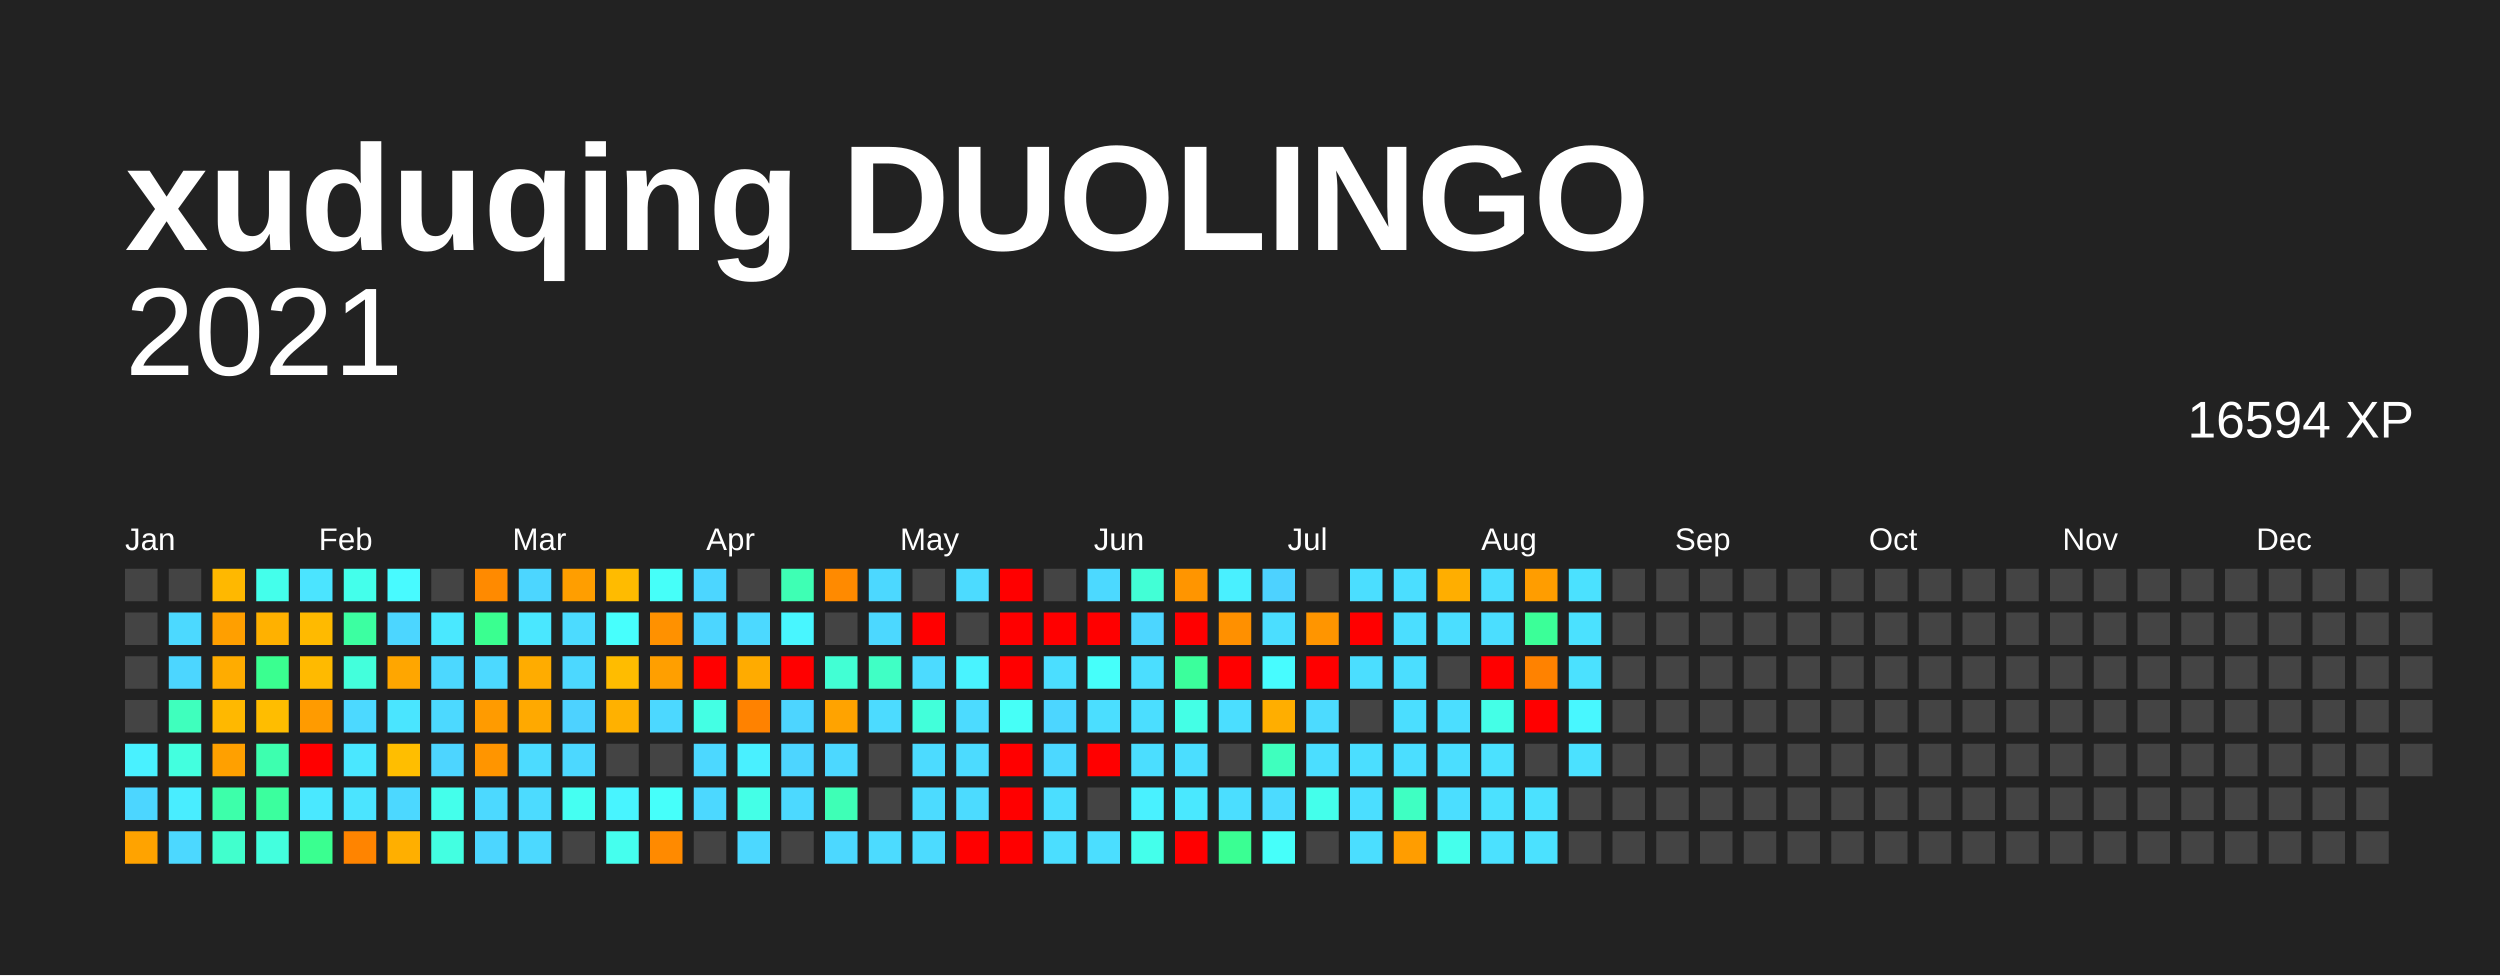
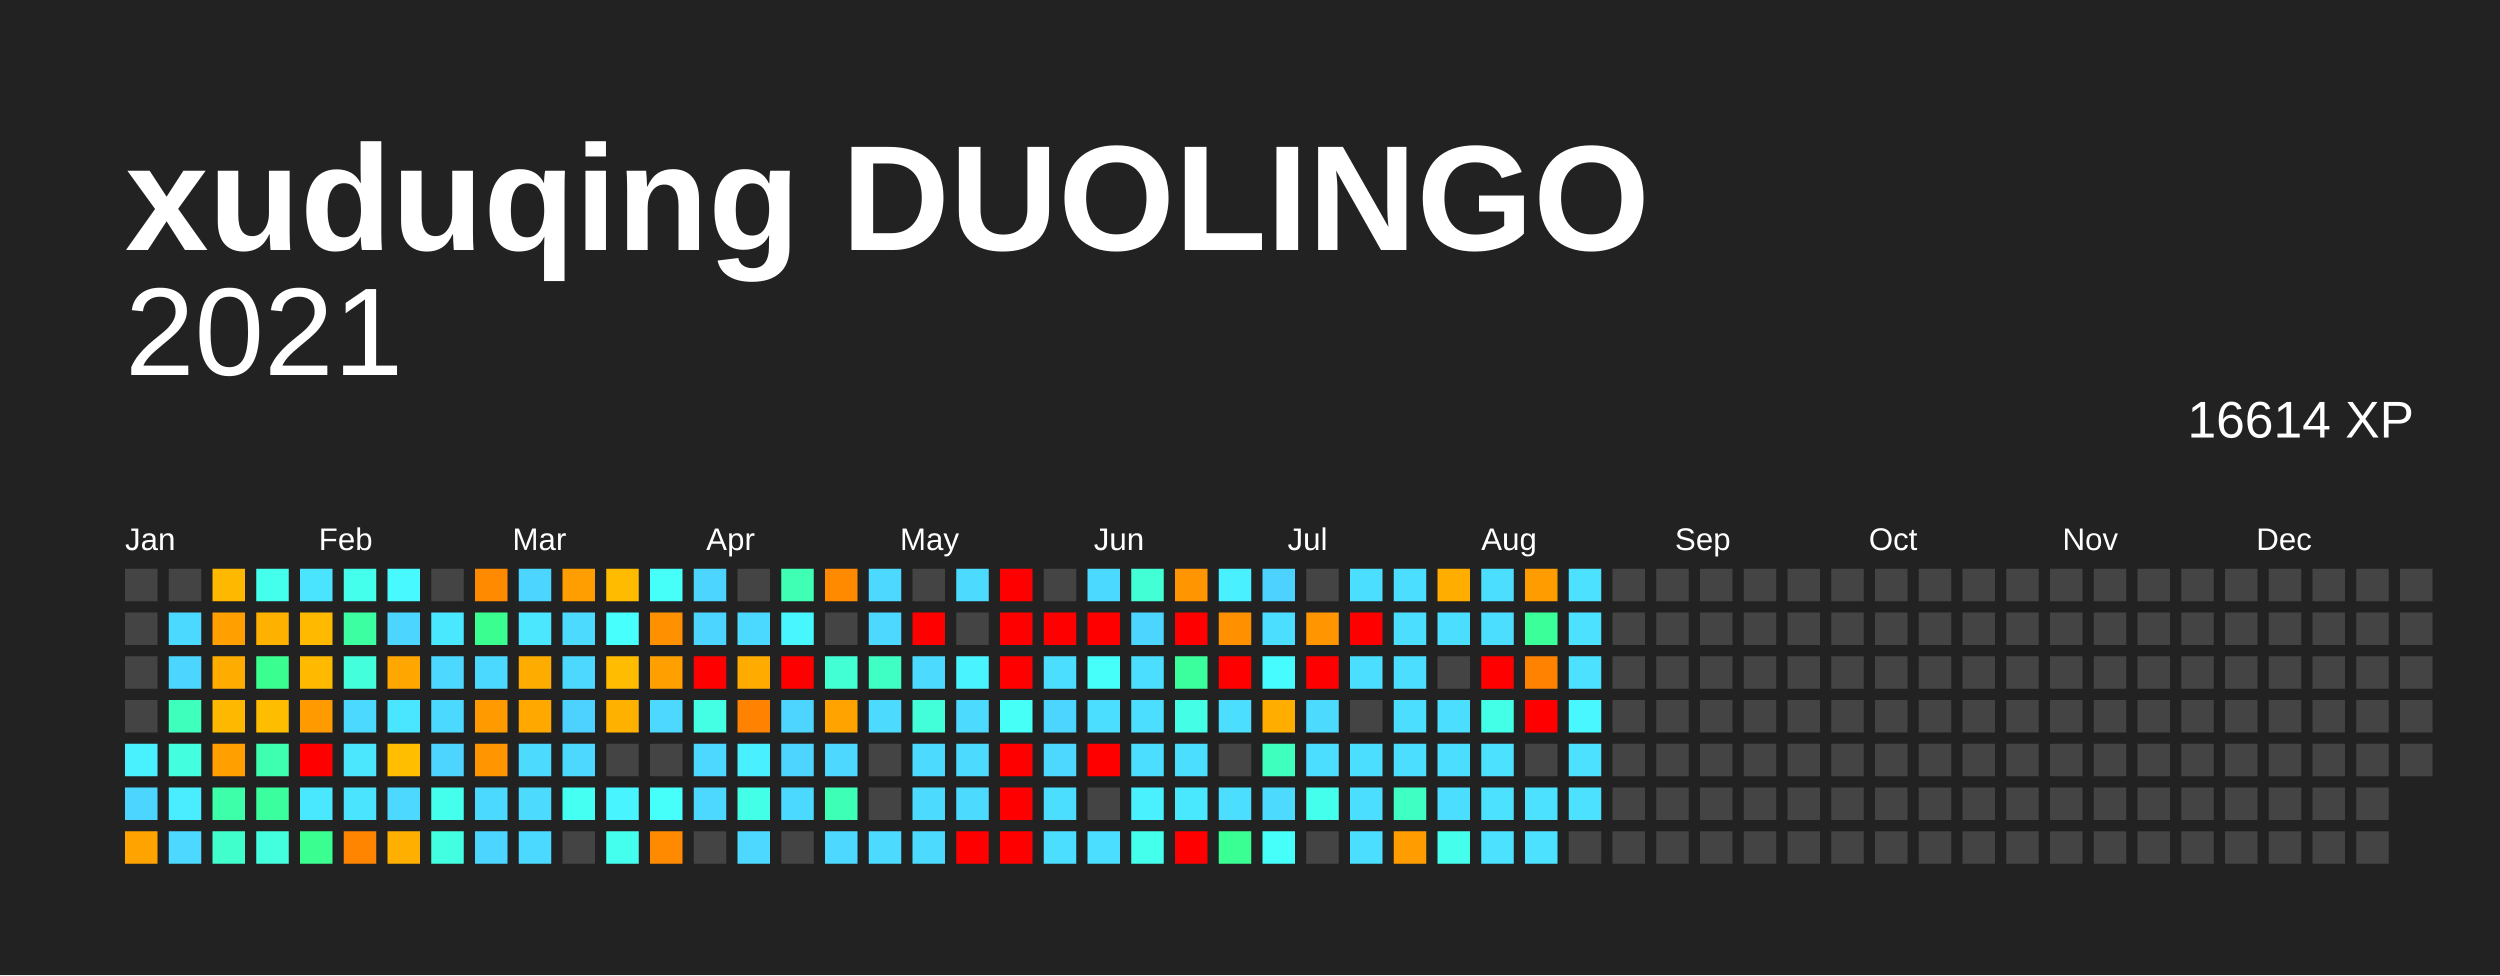
<svg xmlns="http://www.w3.org/2000/svg" baseProfile="full" height="78mm" version="1.1" viewBox="0,0,200,78" width="200mm">
  <defs />
  <rect fill="#222222" height="78" width="200" x="0" y="0" />
  <text fill="#FFFFFF" style="font-size:12px; font-family:Arial; font-weight:bold;" x="10" y="20">xuduqing DUOLINGO</text>
  <text alignment-baseline="hanging" fill="#FFFFFF" style="font-size:10.0px; font-family:Arial;" x="10" y="30">2021</text>
-   <text alignment-baseline="hanging" fill="#FFFFFF" style="font-size:4.125px; font-family:Arial;" x="175" y="35">16594 XP</text>
+   <text alignment-baseline="hanging" fill="#FFFFFF" style="font-size:4.125px; font-family:Arial;" x="175" y="35">16614 XP</text>
  <text fill="#FFFFFF" style="font-size:2.5px; font-family:Arial" x="10.0" y="44">Jan</text>
  <text fill="#FFFFFF" style="font-size:2.5px; font-family:Arial" x="25.5" y="44">Feb</text>
  <text fill="#FFFFFF" style="font-size:2.5px; font-family:Arial" x="41.0" y="44">Mar</text>
  <text fill="#FFFFFF" style="font-size:2.5px; font-family:Arial" x="56.5" y="44">Apr</text>
  <text fill="#FFFFFF" style="font-size:2.5px; font-family:Arial" x="72.0" y="44">May</text>
  <text fill="#FFFFFF" style="font-size:2.5px; font-family:Arial" x="87.5" y="44">Jun</text>
  <text fill="#FFFFFF" style="font-size:2.5px; font-family:Arial" x="103.0" y="44">Jul</text>
  <text fill="#FFFFFF" style="font-size:2.5px; font-family:Arial" x="118.5" y="44">Aug</text>
  <text fill="#FFFFFF" style="font-size:2.5px; font-family:Arial" x="134.0" y="44">Sep</text>
  <text fill="#FFFFFF" style="font-size:2.5px; font-family:Arial" x="149.5" y="44">Oct</text>
  <text fill="#FFFFFF" style="font-size:2.5px; font-family:Arial" x="165.0" y="44">Nov</text>
  <text fill="#FFFFFF" style="font-size:2.5px; font-family:Arial" x="180.5" y="44">Dec</text>
  <rect fill="#444444" height="2.6" width="2.6" x="10.0" y="45.5" />
  <rect fill="#444444" height="2.6" width="2.6" x="10.0" y="49.0" />
  <rect fill="#444444" height="2.6" width="2.6" x="10.0" y="52.5" />
  <rect fill="#444444" height="2.6" width="2.6" x="10.0" y="56.0" />
  <rect fill="#49f1ff" height="2.6" width="2.6" x="10.0" y="59.5" />
  <rect fill="#4cd6ff" height="2.6" width="2.6" x="10.0" y="63.0" />
  <rect fill="#ffa300" height="2.6" width="2.6" x="10.0" y="66.5" />
  <rect fill="#444444" height="2.6" width="2.6" x="13.5" y="45.5" />
  <rect fill="#4cd9ff" height="2.6" width="2.6" x="13.5" y="49.0" />
  <rect fill="#4cd6ff" height="2.6" width="2.6" x="13.5" y="52.5" />
  <rect fill="#3fffbd" height="2.6" width="2.6" x="13.5" y="56.0" />
  <rect fill="#43ffdf" height="2.6" width="2.6" x="13.5" y="59.5" />
  <rect fill="#49edff" height="2.6" width="2.6" x="13.5" y="63.0" />
  <rect fill="#4cd8ff" height="2.6" width="2.6" x="13.5" y="66.5" />
  <rect fill="#ffb800" height="2.6" width="2.6" x="17.0" y="45.5" />
  <rect fill="#ff9f00" height="2.6" width="2.6" x="17.0" y="49.0" />
  <rect fill="#ffac00" height="2.6" width="2.6" x="17.0" y="52.5" />
  <rect fill="#ffb800" height="2.6" width="2.6" x="17.0" y="56.0" />
  <rect fill="#ffa000" height="2.6" width="2.6" x="17.0" y="59.5" />
  <rect fill="#3dffaa" height="2.6" width="2.6" x="17.0" y="63.0" />
  <rect fill="#41ffcd" height="2.6" width="2.6" x="17.0" y="66.5" />
  <rect fill="#44ffeb" height="2.6" width="2.6" x="20.5" y="45.5" />
  <rect fill="#ffb100" height="2.6" width="2.6" x="20.5" y="49.0" />
  <rect fill="#3aff90" height="2.6" width="2.6" x="20.5" y="52.5" />
  <rect fill="#ffbd00" height="2.6" width="2.6" x="20.5" y="56.0" />
  <rect fill="#3dffaf" height="2.6" width="2.6" x="20.5" y="59.5" />
  <rect fill="#3bff9e" height="2.6" width="2.6" x="20.5" y="63.0" />
  <rect fill="#43ffde" height="2.6" width="2.6" x="20.5" y="66.5" />
  <rect fill="#4be4ff" height="2.6" width="2.6" x="24.0" y="45.5" />
  <rect fill="#ffba00" height="2.6" width="2.6" x="24.0" y="49.0" />
  <rect fill="#ffba00" height="2.6" width="2.6" x="24.0" y="52.5" />
  <rect fill="#ff9b00" height="2.6" width="2.6" x="24.0" y="56.0" />
  <rect fill="red" height="2.6" width="2.6" x="24.0" y="59.5" />
  <rect fill="#4ae8ff" height="2.6" width="2.6" x="24.0" y="63.0" />
  <rect fill="#3aff90" height="2.6" width="2.6" x="24.0" y="66.5" />
  <rect fill="#44ffeb" height="2.6" width="2.6" x="27.5" y="45.5" />
  <rect fill="#3cffa1" height="2.6" width="2.6" x="27.5" y="49.0" />
  <rect fill="#43ffdc" height="2.6" width="2.6" x="27.5" y="52.5" />
  <rect fill="#4cd9ff" height="2.6" width="2.6" x="27.5" y="56.0" />
  <rect fill="#4ae7ff" height="2.6" width="2.6" x="27.5" y="59.5" />
  <rect fill="#4be4ff" height="2.6" width="2.6" x="27.5" y="63.0" />
  <rect fill="#ff8400" height="2.6" width="2.6" x="27.5" y="66.5" />
  <rect fill="#48faff" height="2.6" width="2.6" x="31.0" y="45.5" />
  <rect fill="#4cd6ff" height="2.6" width="2.6" x="31.0" y="49.0" />
  <rect fill="#ffa600" height="2.6" width="2.6" x="31.0" y="52.5" />
  <rect fill="#4ae5ff" height="2.6" width="2.6" x="31.0" y="56.0" />
  <rect fill="#ffbe00" height="2.6" width="2.6" x="31.0" y="59.5" />
  <rect fill="#4cd8ff" height="2.6" width="2.6" x="31.0" y="63.0" />
  <rect fill="#ffaf00" height="2.6" width="2.6" x="31.0" y="66.5" />
  <rect fill="#444444" height="2.6" width="2.6" x="34.5" y="45.5" />
  <rect fill="#4ae8ff" height="2.6" width="2.6" x="34.5" y="49.0" />
  <rect fill="#4cd8ff" height="2.6" width="2.6" x="34.5" y="52.5" />
  <rect fill="#4cd9ff" height="2.6" width="2.6" x="34.5" y="56.0" />
  <rect fill="#4dd5ff" height="2.6" width="2.6" x="34.5" y="59.5" />
  <rect fill="#44ffeb" height="2.6" width="2.6" x="34.5" y="63.0" />
  <rect fill="#43ffe1" height="2.6" width="2.6" x="34.5" y="66.5" />
  <rect fill="#ff8a00" height="2.6" width="2.6" x="38.0" y="45.5" />
  <rect fill="#3aff90" height="2.6" width="2.6" x="38.0" y="49.0" />
  <rect fill="#4cd9ff" height="2.6" width="2.6" x="38.0" y="52.5" />
  <rect fill="#ff9b00" height="2.6" width="2.6" x="38.0" y="56.0" />
  <rect fill="#ff9500" height="2.6" width="2.6" x="38.0" y="59.5" />
  <rect fill="#4cd9ff" height="2.6" width="2.6" x="38.0" y="63.0" />
  <rect fill="#4cd6ff" height="2.6" width="2.6" x="38.0" y="66.5" />
  <rect fill="#4cd6ff" height="2.6" width="2.6" x="41.5" y="45.5" />
  <rect fill="#4ae7ff" height="2.6" width="2.6" x="41.5" y="49.0" />
  <rect fill="#ffac00" height="2.6" width="2.6" x="41.5" y="52.5" />
  <rect fill="#ffa900" height="2.6" width="2.6" x="41.5" y="56.0" />
  <rect fill="#4cdbff" height="2.6" width="2.6" x="41.5" y="59.5" />
  <rect fill="#4cdbff" height="2.6" width="2.6" x="41.5" y="63.0" />
  <rect fill="#4cd9ff" height="2.6" width="2.6" x="41.5" y="66.5" />
  <rect fill="#ff9e00" height="2.6" width="2.6" x="45.0" y="45.5" />
  <rect fill="#4cdbff" height="2.6" width="2.6" x="45.0" y="49.0" />
  <rect fill="#4cd8ff" height="2.6" width="2.6" x="45.0" y="52.5" />
  <rect fill="#4dd2ff" height="2.6" width="2.6" x="45.0" y="56.0" />
  <rect fill="#4cd8ff" height="2.6" width="2.6" x="45.0" y="59.5" />
  <rect fill="#45fff2" height="2.6" width="2.6" x="45.0" y="63.0" />
  <rect fill="#444444" height="2.6" width="2.6" x="45.0" y="66.5" />
  <rect fill="#ffbb00" height="2.6" width="2.6" x="48.5" y="45.5" />
  <rect fill="#47fffd" height="2.6" width="2.6" x="48.5" y="49.0" />
  <rect fill="#ffbc00" height="2.6" width="2.6" x="48.5" y="52.5" />
  <rect fill="#ffb100" height="2.6" width="2.6" x="48.5" y="56.0" />
  <rect fill="#444444" height="2.6" width="2.6" x="48.5" y="59.5" />
  <rect fill="#48f4ff" height="2.6" width="2.6" x="48.5" y="63.0" />
  <rect fill="#45ffee" height="2.6" width="2.6" x="48.5" y="66.5" />
  <rect fill="#46fff9" height="2.6" width="2.6" x="52.0" y="45.5" />
  <rect fill="#ff9100" height="2.6" width="2.6" x="52.0" y="49.0" />
  <rect fill="#ff9f00" height="2.6" width="2.6" x="52.0" y="52.5" />
  <rect fill="#4cd8ff" height="2.6" width="2.6" x="52.0" y="56.0" />
  <rect fill="#444444" height="2.6" width="2.6" x="52.0" y="59.5" />
  <rect fill="#46fffa" height="2.6" width="2.6" x="52.0" y="63.0" />
  <rect fill="#ff8a00" height="2.6" width="2.6" x="52.0" y="66.5" />
  <rect fill="#4cd6ff" height="2.6" width="2.6" x="55.5" y="45.5" />
  <rect fill="#4cd6ff" height="2.6" width="2.6" x="55.5" y="49.0" />
  <rect fill="red" height="2.6" width="2.6" x="55.5" y="52.5" />
  <rect fill="#44ffe4" height="2.6" width="2.6" x="55.5" y="56.0" />
  <rect fill="#4cd8ff" height="2.6" width="2.6" x="55.5" y="59.5" />
  <rect fill="#4cd8ff" height="2.6" width="2.6" x="55.5" y="63.0" />
  <rect fill="#444444" height="2.6" width="2.6" x="55.5" y="66.5" />
  <rect fill="#444444" height="2.6" width="2.6" x="59.0" y="45.5" />
  <rect fill="#4cd9ff" height="2.6" width="2.6" x="59.0" y="49.0" />
  <rect fill="#ffab00" height="2.6" width="2.6" x="59.0" y="52.5" />
  <rect fill="#ff8200" height="2.6" width="2.6" x="59.0" y="56.0" />
  <rect fill="#49f0ff" height="2.6" width="2.6" x="59.0" y="59.5" />
  <rect fill="#44ffe7" height="2.6" width="2.6" x="59.0" y="63.0" />
  <rect fill="#4cd8ff" height="2.6" width="2.6" x="59.0" y="66.5" />
  <rect fill="#3effb4" height="2.6" width="2.6" x="62.5" y="45.5" />
  <rect fill="#48f6ff" height="2.6" width="2.6" x="62.5" y="49.0" />
  <rect fill="red" height="2.6" width="2.6" x="62.5" y="52.5" />
  <rect fill="#4dd5ff" height="2.6" width="2.6" x="62.5" y="56.0" />
  <rect fill="#4dd5ff" height="2.6" width="2.6" x="62.5" y="59.5" />
  <rect fill="#4cd9ff" height="2.6" width="2.6" x="62.5" y="63.0" />
  <rect fill="#444444" height="2.6" width="2.6" x="62.5" y="66.5" />
  <rect fill="#ff8a00" height="2.6" width="2.6" x="66.0" y="45.5" />
  <rect fill="#444444" height="2.6" width="2.6" x="66.0" y="49.0" />
  <rect fill="#42ffd4" height="2.6" width="2.6" x="66.0" y="52.5" />
  <rect fill="#ffa300" height="2.6" width="2.6" x="66.0" y="56.0" />
  <rect fill="#4cd8ff" height="2.6" width="2.6" x="66.0" y="59.5" />
  <rect fill="#3effb6" height="2.6" width="2.6" x="66.0" y="63.0" />
  <rect fill="#4cd8ff" height="2.6" width="2.6" x="66.0" y="66.5" />
  <rect fill="#4cd8ff" height="2.6" width="2.6" x="69.5" y="45.5" />
  <rect fill="#4cd8ff" height="2.6" width="2.6" x="69.5" y="49.0" />
  <rect fill="#40ffc5" height="2.6" width="2.6" x="69.5" y="52.5" />
  <rect fill="#4cdbff" height="2.6" width="2.6" x="69.5" y="56.0" />
  <rect fill="#444444" height="2.6" width="2.6" x="69.5" y="59.5" />
  <rect fill="#444444" height="2.6" width="2.6" x="69.5" y="63.0" />
  <rect fill="#4cdbff" height="2.6" width="2.6" x="69.5" y="66.5" />
  <rect fill="#444444" height="2.6" width="2.6" x="73.0" y="45.5" />
  <rect fill="red" height="2.6" width="2.6" x="73.0" y="49.0" />
  <rect fill="#4cdbff" height="2.6" width="2.6" x="73.0" y="52.5" />
  <rect fill="#42ffda" height="2.6" width="2.6" x="73.0" y="56.0" />
  <rect fill="#4cdbff" height="2.6" width="2.6" x="73.0" y="59.5" />
  <rect fill="#4cdbff" height="2.6" width="2.6" x="73.0" y="63.0" />
  <rect fill="#4cdbff" height="2.6" width="2.6" x="73.0" y="66.5" />
  <rect fill="#4cdbff" height="2.6" width="2.6" x="76.5" y="45.5" />
  <rect fill="#444444" height="2.6" width="2.6" x="76.5" y="49.0" />
  <rect fill="#49f3ff" height="2.6" width="2.6" x="76.5" y="52.5" />
  <rect fill="#4cdbff" height="2.6" width="2.6" x="76.5" y="56.0" />
  <rect fill="#4cdbff" height="2.6" width="2.6" x="76.5" y="59.5" />
  <rect fill="#4cdbff" height="2.6" width="2.6" x="76.5" y="63.0" />
  <rect fill="red" height="2.6" width="2.6" x="76.5" y="66.5" />
  <rect fill="red" height="2.6" width="2.6" x="80.0" y="45.5" />
  <rect fill="red" height="2.6" width="2.6" x="80.0" y="49.0" />
  <rect fill="red" height="2.6" width="2.6" x="80.0" y="52.5" />
  <rect fill="#46fff7" height="2.6" width="2.6" x="80.0" y="56.0" />
  <rect fill="red" height="2.6" width="2.6" x="80.0" y="59.5" />
  <rect fill="red" height="2.6" width="2.6" x="80.0" y="63.0" />
  <rect fill="red" height="2.6" width="2.6" x="80.0" y="66.5" />
  <rect fill="#444444" height="2.6" width="2.6" x="83.5" y="45.5" />
  <rect fill="red" height="2.6" width="2.6" x="83.5" y="49.0" />
  <rect fill="#4bdeff" height="2.6" width="2.6" x="83.5" y="52.5" />
  <rect fill="#4cd6ff" height="2.6" width="2.6" x="83.5" y="56.0" />
  <rect fill="#4cd8ff" height="2.6" width="2.6" x="83.5" y="59.5" />
  <rect fill="#4bdeff" height="2.6" width="2.6" x="83.5" y="63.0" />
  <rect fill="#4bdeff" height="2.6" width="2.6" x="83.5" y="66.5" />
  <rect fill="#4cd9ff" height="2.6" width="2.6" x="87.0" y="45.5" />
  <rect fill="red" height="2.6" width="2.6" x="87.0" y="49.0" />
  <rect fill="#46fffa" height="2.6" width="2.6" x="87.0" y="52.5" />
  <rect fill="#4bdeff" height="2.6" width="2.6" x="87.0" y="56.0" />
  <rect fill="red" height="2.6" width="2.6" x="87.0" y="59.5" />
  <rect fill="#444444" height="2.6" width="2.6" x="87.0" y="63.0" />
  <rect fill="#4bdeff" height="2.6" width="2.6" x="87.0" y="66.5" />
  <rect fill="#42ffd6" height="2.6" width="2.6" x="90.5" y="45.5" />
  <rect fill="#4cd6ff" height="2.6" width="2.6" x="90.5" y="49.0" />
  <rect fill="#4bdeff" height="2.6" width="2.6" x="90.5" y="52.5" />
  <rect fill="#4bdeff" height="2.6" width="2.6" x="90.5" y="56.0" />
  <rect fill="#4bdeff" height="2.6" width="2.6" x="90.5" y="59.5" />
  <rect fill="#49f1ff" height="2.6" width="2.6" x="90.5" y="63.0" />
  <rect fill="#44ffeb" height="2.6" width="2.6" x="90.5" y="66.5" />
  <rect fill="#ff9500" height="2.6" width="2.6" x="94.0" y="45.5" />
  <rect fill="red" height="2.6" width="2.6" x="94.0" y="49.0" />
  <rect fill="#3bff9c" height="2.6" width="2.6" x="94.0" y="52.5" />
  <rect fill="#44ffe6" height="2.6" width="2.6" x="94.0" y="56.0" />
  <rect fill="#4bdeff" height="2.6" width="2.6" x="94.0" y="59.5" />
  <rect fill="#4ae8ff" height="2.6" width="2.6" x="94.0" y="63.0" />
  <rect fill="red" height="2.6" width="2.6" x="94.0" y="66.5" />
  <rect fill="#49f0ff" height="2.6" width="2.6" x="97.5" y="45.5" />
  <rect fill="#ff9000" height="2.6" width="2.6" x="97.5" y="49.0" />
  <rect fill="red" height="2.6" width="2.6" x="97.5" y="52.5" />
  <rect fill="#4bdeff" height="2.6" width="2.6" x="97.5" y="56.0" />
  <rect fill="#444444" height="2.6" width="2.6" x="97.5" y="59.5" />
  <rect fill="#4bdeff" height="2.6" width="2.6" x="97.5" y="63.0" />
  <rect fill="#3aff93" height="2.6" width="2.6" x="97.5" y="66.5" />
  <rect fill="#4dd2ff" height="2.6" width="2.6" x="101.0" y="45.5" />
  <rect fill="#4bdeff" height="2.6" width="2.6" x="101.0" y="49.0" />
  <rect fill="#47fcff" height="2.6" width="2.6" x="101.0" y="52.5" />
  <rect fill="#ffae00" height="2.6" width="2.6" x="101.0" y="56.0" />
  <rect fill="#3fffbe" height="2.6" width="2.6" x="101.0" y="59.5" />
  <rect fill="#4cdbff" height="2.6" width="2.6" x="101.0" y="63.0" />
  <rect fill="#46fffa" height="2.6" width="2.6" x="101.0" y="66.5" />
  <rect fill="#444444" height="2.6" width="2.6" x="104.5" y="45.5" />
  <rect fill="#ff9500" height="2.6" width="2.6" x="104.5" y="49.0" />
  <rect fill="red" height="2.6" width="2.6" x="104.5" y="52.5" />
  <rect fill="#4cdbff" height="2.6" width="2.6" x="104.5" y="56.0" />
  <rect fill="#4bdeff" height="2.6" width="2.6" x="104.5" y="59.5" />
  <rect fill="#44ffeb" height="2.6" width="2.6" x="104.5" y="63.0" />
  <rect fill="#444444" height="2.6" width="2.6" x="104.5" y="66.5" />
  <rect fill="#4bdeff" height="2.6" width="2.6" x="108.0" y="45.5" />
  <rect fill="red" height="2.6" width="2.6" x="108.0" y="49.0" />
  <rect fill="#4bdeff" height="2.6" width="2.6" x="108.0" y="52.5" />
  <rect fill="#444444" height="2.6" width="2.6" x="108.0" y="56.0" />
  <rect fill="#4bdeff" height="2.6" width="2.6" x="108.0" y="59.5" />
  <rect fill="#4bdeff" height="2.6" width="2.6" x="108.0" y="63.0" />
  <rect fill="#4bdeff" height="2.6" width="2.6" x="108.0" y="66.5" />
  <rect fill="#4bdeff" height="2.6" width="2.6" x="111.5" y="45.5" />
  <rect fill="#4bdeff" height="2.6" width="2.6" x="111.5" y="49.0" />
  <rect fill="#4bdeff" height="2.6" width="2.6" x="111.5" y="52.5" />
  <rect fill="#4bdeff" height="2.6" width="2.6" x="111.5" y="56.0" />
  <rect fill="#4bdeff" height="2.6" width="2.6" x="111.5" y="59.5" />
  <rect fill="#3fffc2" height="2.6" width="2.6" x="111.5" y="63.0" />
  <rect fill="#ff9d00" height="2.6" width="2.6" x="111.5" y="66.5" />
  <rect fill="#ffae00" height="2.6" width="2.6" x="115.0" y="45.5" />
  <rect fill="#4bdeff" height="2.6" width="2.6" x="115.0" y="49.0" />
  <rect fill="#444444" height="2.6" width="2.6" x="115.0" y="52.5" />
  <rect fill="#4bdeff" height="2.6" width="2.6" x="115.0" y="56.0" />
  <rect fill="#4bdeff" height="2.6" width="2.6" x="115.0" y="59.5" />
  <rect fill="#4bdeff" height="2.6" width="2.6" x="115.0" y="63.0" />
  <rect fill="#45ffec" height="2.6" width="2.6" x="115.0" y="66.5" />
  <rect fill="#4bdeff" height="2.6" width="2.6" x="118.5" y="45.5" />
  <rect fill="#4bdeff" height="2.6" width="2.6" x="118.5" y="49.0" />
  <rect fill="red" height="2.6" width="2.6" x="118.5" y="52.5" />
  <rect fill="#44ffe7" height="2.6" width="2.6" x="118.5" y="56.0" />
  <rect fill="#4be1ff" height="2.6" width="2.6" x="118.5" y="59.5" />
  <rect fill="#4be1ff" height="2.6" width="2.6" x="118.5" y="63.0" />
  <rect fill="#4be1ff" height="2.6" width="2.6" x="118.5" y="66.5" />
  <rect fill="#ff9d00" height="2.6" width="2.6" x="122.0" y="45.5" />
  <rect fill="#3bff98" height="2.6" width="2.6" x="122.0" y="49.0" />
  <rect fill="#ff8200" height="2.6" width="2.6" x="122.0" y="52.5" />
  <rect fill="red" height="2.6" width="2.6" x="122.0" y="56.0" />
  <rect fill="#444444" height="2.6" width="2.6" x="122.0" y="59.5" />
  <rect fill="#4be1ff" height="2.6" width="2.6" x="122.0" y="63.0" />
  <rect fill="#4be1ff" height="2.6" width="2.6" x="122.0" y="66.5" />
  <rect fill="#4be1ff" height="2.6" width="2.6" x="125.5" y="45.5" />
  <rect fill="#4be1ff" height="2.6" width="2.6" x="125.5" y="49.0" />
  <rect fill="#4be1ff" height="2.6" width="2.6" x="125.5" y="52.5" />
  <rect fill="#48f7ff" height="2.6" width="2.6" x="125.5" y="56.0" />
  <rect fill="#4be1ff" height="2.6" width="2.6" x="125.5" y="59.5" />
-   <rect fill="#444444" height="2.6" width="2.6" x="125.5" y="63.0" />
+   <rect fill="#4be1ff" height="2.6" width="2.6" x="125.5" y="63.0" />
  <rect fill="#444444" height="2.6" width="2.6" x="125.5" y="66.5" />
  <rect fill="#444444" height="2.6" width="2.6" x="129.0" y="45.5" />
  <rect fill="#444444" height="2.6" width="2.6" x="129.0" y="49.0" />
  <rect fill="#444444" height="2.6" width="2.6" x="129.0" y="52.5" />
  <rect fill="#444444" height="2.6" width="2.6" x="129.0" y="56.0" />
  <rect fill="#444444" height="2.6" width="2.6" x="129.0" y="59.5" />
  <rect fill="#444444" height="2.6" width="2.6" x="129.0" y="63.0" />
  <rect fill="#444444" height="2.6" width="2.6" x="129.0" y="66.5" />
  <rect fill="#444444" height="2.6" width="2.6" x="132.5" y="45.5" />
  <rect fill="#444444" height="2.6" width="2.6" x="132.5" y="49.0" />
  <rect fill="#444444" height="2.6" width="2.6" x="132.5" y="52.5" />
  <rect fill="#444444" height="2.6" width="2.6" x="132.5" y="56.0" />
  <rect fill="#444444" height="2.6" width="2.6" x="132.5" y="59.5" />
  <rect fill="#444444" height="2.6" width="2.6" x="132.5" y="63.0" />
  <rect fill="#444444" height="2.6" width="2.6" x="132.5" y="66.5" />
  <rect fill="#444444" height="2.6" width="2.6" x="136.0" y="45.5" />
  <rect fill="#444444" height="2.6" width="2.6" x="136.0" y="49.0" />
  <rect fill="#444444" height="2.6" width="2.6" x="136.0" y="52.5" />
  <rect fill="#444444" height="2.6" width="2.6" x="136.0" y="56.0" />
  <rect fill="#444444" height="2.6" width="2.6" x="136.0" y="59.5" />
  <rect fill="#444444" height="2.6" width="2.6" x="136.0" y="63.0" />
  <rect fill="#444444" height="2.6" width="2.6" x="136.0" y="66.5" />
  <rect fill="#444444" height="2.6" width="2.6" x="139.5" y="45.5" />
  <rect fill="#444444" height="2.6" width="2.6" x="139.5" y="49.0" />
  <rect fill="#444444" height="2.6" width="2.6" x="139.5" y="52.5" />
  <rect fill="#444444" height="2.6" width="2.6" x="139.5" y="56.0" />
  <rect fill="#444444" height="2.6" width="2.6" x="139.5" y="59.5" />
  <rect fill="#444444" height="2.6" width="2.6" x="139.5" y="63.0" />
  <rect fill="#444444" height="2.6" width="2.6" x="139.5" y="66.5" />
  <rect fill="#444444" height="2.6" width="2.6" x="143.0" y="45.5" />
  <rect fill="#444444" height="2.6" width="2.6" x="143.0" y="49.0" />
  <rect fill="#444444" height="2.6" width="2.6" x="143.0" y="52.5" />
  <rect fill="#444444" height="2.6" width="2.6" x="143.0" y="56.0" />
  <rect fill="#444444" height="2.6" width="2.6" x="143.0" y="59.5" />
  <rect fill="#444444" height="2.6" width="2.6" x="143.0" y="63.0" />
  <rect fill="#444444" height="2.6" width="2.6" x="143.0" y="66.5" />
  <rect fill="#444444" height="2.6" width="2.6" x="146.5" y="45.5" />
  <rect fill="#444444" height="2.6" width="2.6" x="146.5" y="49.0" />
  <rect fill="#444444" height="2.6" width="2.6" x="146.5" y="52.5" />
  <rect fill="#444444" height="2.6" width="2.6" x="146.5" y="56.0" />
  <rect fill="#444444" height="2.6" width="2.6" x="146.5" y="59.5" />
  <rect fill="#444444" height="2.6" width="2.6" x="146.5" y="63.0" />
  <rect fill="#444444" height="2.6" width="2.6" x="146.5" y="66.5" />
  <rect fill="#444444" height="2.6" width="2.6" x="150.0" y="45.5" />
  <rect fill="#444444" height="2.6" width="2.6" x="150.0" y="49.0" />
  <rect fill="#444444" height="2.6" width="2.6" x="150.0" y="52.5" />
  <rect fill="#444444" height="2.6" width="2.6" x="150.0" y="56.0" />
  <rect fill="#444444" height="2.6" width="2.6" x="150.0" y="59.5" />
  <rect fill="#444444" height="2.6" width="2.6" x="150.0" y="63.0" />
  <rect fill="#444444" height="2.6" width="2.6" x="150.0" y="66.5" />
  <rect fill="#444444" height="2.6" width="2.6" x="153.5" y="45.5" />
  <rect fill="#444444" height="2.6" width="2.6" x="153.5" y="49.0" />
  <rect fill="#444444" height="2.6" width="2.6" x="153.5" y="52.5" />
  <rect fill="#444444" height="2.6" width="2.6" x="153.5" y="56.0" />
  <rect fill="#444444" height="2.6" width="2.6" x="153.5" y="59.5" />
  <rect fill="#444444" height="2.6" width="2.6" x="153.5" y="63.0" />
  <rect fill="#444444" height="2.6" width="2.6" x="153.5" y="66.5" />
  <rect fill="#444444" height="2.6" width="2.6" x="157.0" y="45.5" />
  <rect fill="#444444" height="2.6" width="2.6" x="157.0" y="49.0" />
  <rect fill="#444444" height="2.6" width="2.6" x="157.0" y="52.5" />
  <rect fill="#444444" height="2.6" width="2.6" x="157.0" y="56.0" />
  <rect fill="#444444" height="2.6" width="2.6" x="157.0" y="59.5" />
  <rect fill="#444444" height="2.6" width="2.6" x="157.0" y="63.0" />
  <rect fill="#444444" height="2.6" width="2.6" x="157.0" y="66.5" />
  <rect fill="#444444" height="2.6" width="2.6" x="160.5" y="45.5" />
  <rect fill="#444444" height="2.6" width="2.6" x="160.5" y="49.0" />
  <rect fill="#444444" height="2.6" width="2.6" x="160.5" y="52.5" />
  <rect fill="#444444" height="2.6" width="2.6" x="160.5" y="56.0" />
  <rect fill="#444444" height="2.6" width="2.6" x="160.5" y="59.5" />
  <rect fill="#444444" height="2.6" width="2.6" x="160.5" y="63.0" />
  <rect fill="#444444" height="2.6" width="2.6" x="160.5" y="66.5" />
  <rect fill="#444444" height="2.6" width="2.6" x="164.0" y="45.5" />
  <rect fill="#444444" height="2.6" width="2.6" x="164.0" y="49.0" />
  <rect fill="#444444" height="2.6" width="2.6" x="164.0" y="52.5" />
  <rect fill="#444444" height="2.6" width="2.6" x="164.0" y="56.0" />
  <rect fill="#444444" height="2.6" width="2.6" x="164.0" y="59.5" />
  <rect fill="#444444" height="2.6" width="2.6" x="164.0" y="63.0" />
  <rect fill="#444444" height="2.6" width="2.6" x="164.0" y="66.5" />
  <rect fill="#444444" height="2.6" width="2.6" x="167.5" y="45.5" />
  <rect fill="#444444" height="2.6" width="2.6" x="167.5" y="49.0" />
  <rect fill="#444444" height="2.6" width="2.6" x="167.5" y="52.5" />
  <rect fill="#444444" height="2.6" width="2.6" x="167.5" y="56.0" />
  <rect fill="#444444" height="2.6" width="2.6" x="167.5" y="59.5" />
  <rect fill="#444444" height="2.6" width="2.6" x="167.5" y="63.0" />
  <rect fill="#444444" height="2.6" width="2.6" x="167.5" y="66.5" />
  <rect fill="#444444" height="2.6" width="2.6" x="171.0" y="45.5" />
  <rect fill="#444444" height="2.6" width="2.6" x="171.0" y="49.0" />
  <rect fill="#444444" height="2.6" width="2.6" x="171.0" y="52.5" />
  <rect fill="#444444" height="2.6" width="2.6" x="171.0" y="56.0" />
  <rect fill="#444444" height="2.6" width="2.6" x="171.0" y="59.5" />
  <rect fill="#444444" height="2.6" width="2.6" x="171.0" y="63.0" />
  <rect fill="#444444" height="2.6" width="2.6" x="171.0" y="66.5" />
  <rect fill="#444444" height="2.6" width="2.6" x="174.5" y="45.5" />
  <rect fill="#444444" height="2.6" width="2.6" x="174.5" y="49.0" />
  <rect fill="#444444" height="2.6" width="2.6" x="174.5" y="52.5" />
  <rect fill="#444444" height="2.6" width="2.6" x="174.5" y="56.0" />
  <rect fill="#444444" height="2.6" width="2.6" x="174.5" y="59.5" />
  <rect fill="#444444" height="2.6" width="2.6" x="174.5" y="63.0" />
  <rect fill="#444444" height="2.6" width="2.6" x="174.5" y="66.5" />
  <rect fill="#444444" height="2.6" width="2.6" x="178.0" y="45.5" />
  <rect fill="#444444" height="2.6" width="2.6" x="178.0" y="49.0" />
  <rect fill="#444444" height="2.6" width="2.6" x="178.0" y="52.5" />
  <rect fill="#444444" height="2.6" width="2.6" x="178.0" y="56.0" />
  <rect fill="#444444" height="2.6" width="2.6" x="178.0" y="59.5" />
  <rect fill="#444444" height="2.6" width="2.6" x="178.0" y="63.0" />
  <rect fill="#444444" height="2.6" width="2.6" x="178.0" y="66.5" />
  <rect fill="#444444" height="2.6" width="2.6" x="181.5" y="45.5" />
  <rect fill="#444444" height="2.6" width="2.6" x="181.5" y="49.0" />
  <rect fill="#444444" height="2.6" width="2.6" x="181.5" y="52.5" />
  <rect fill="#444444" height="2.6" width="2.6" x="181.5" y="56.0" />
  <rect fill="#444444" height="2.6" width="2.6" x="181.5" y="59.5" />
  <rect fill="#444444" height="2.6" width="2.6" x="181.5" y="63.0" />
  <rect fill="#444444" height="2.6" width="2.6" x="181.5" y="66.5" />
  <rect fill="#444444" height="2.6" width="2.6" x="185.0" y="45.5" />
  <rect fill="#444444" height="2.6" width="2.6" x="185.0" y="49.0" />
  <rect fill="#444444" height="2.6" width="2.6" x="185.0" y="52.5" />
  <rect fill="#444444" height="2.6" width="2.6" x="185.0" y="56.0" />
  <rect fill="#444444" height="2.6" width="2.6" x="185.0" y="59.5" />
  <rect fill="#444444" height="2.6" width="2.6" x="185.0" y="63.0" />
  <rect fill="#444444" height="2.6" width="2.6" x="185.0" y="66.5" />
  <rect fill="#444444" height="2.6" width="2.6" x="188.5" y="45.5" />
  <rect fill="#444444" height="2.6" width="2.6" x="188.5" y="49.0" />
  <rect fill="#444444" height="2.6" width="2.6" x="188.5" y="52.5" />
  <rect fill="#444444" height="2.6" width="2.6" x="188.5" y="56.0" />
  <rect fill="#444444" height="2.6" width="2.6" x="188.5" y="59.5" />
  <rect fill="#444444" height="2.6" width="2.6" x="188.5" y="63.0" />
  <rect fill="#444444" height="2.6" width="2.6" x="188.5" y="66.5" />
  <rect fill="#444444" height="2.6" width="2.6" x="192.0" y="45.5" />
  <rect fill="#444444" height="2.6" width="2.6" x="192.0" y="49.0" />
  <rect fill="#444444" height="2.6" width="2.6" x="192.0" y="52.5" />
  <rect fill="#444444" height="2.6" width="2.6" x="192.0" y="56.0" />
  <rect fill="#444444" height="2.6" width="2.6" x="192.0" y="59.5" />
</svg>
